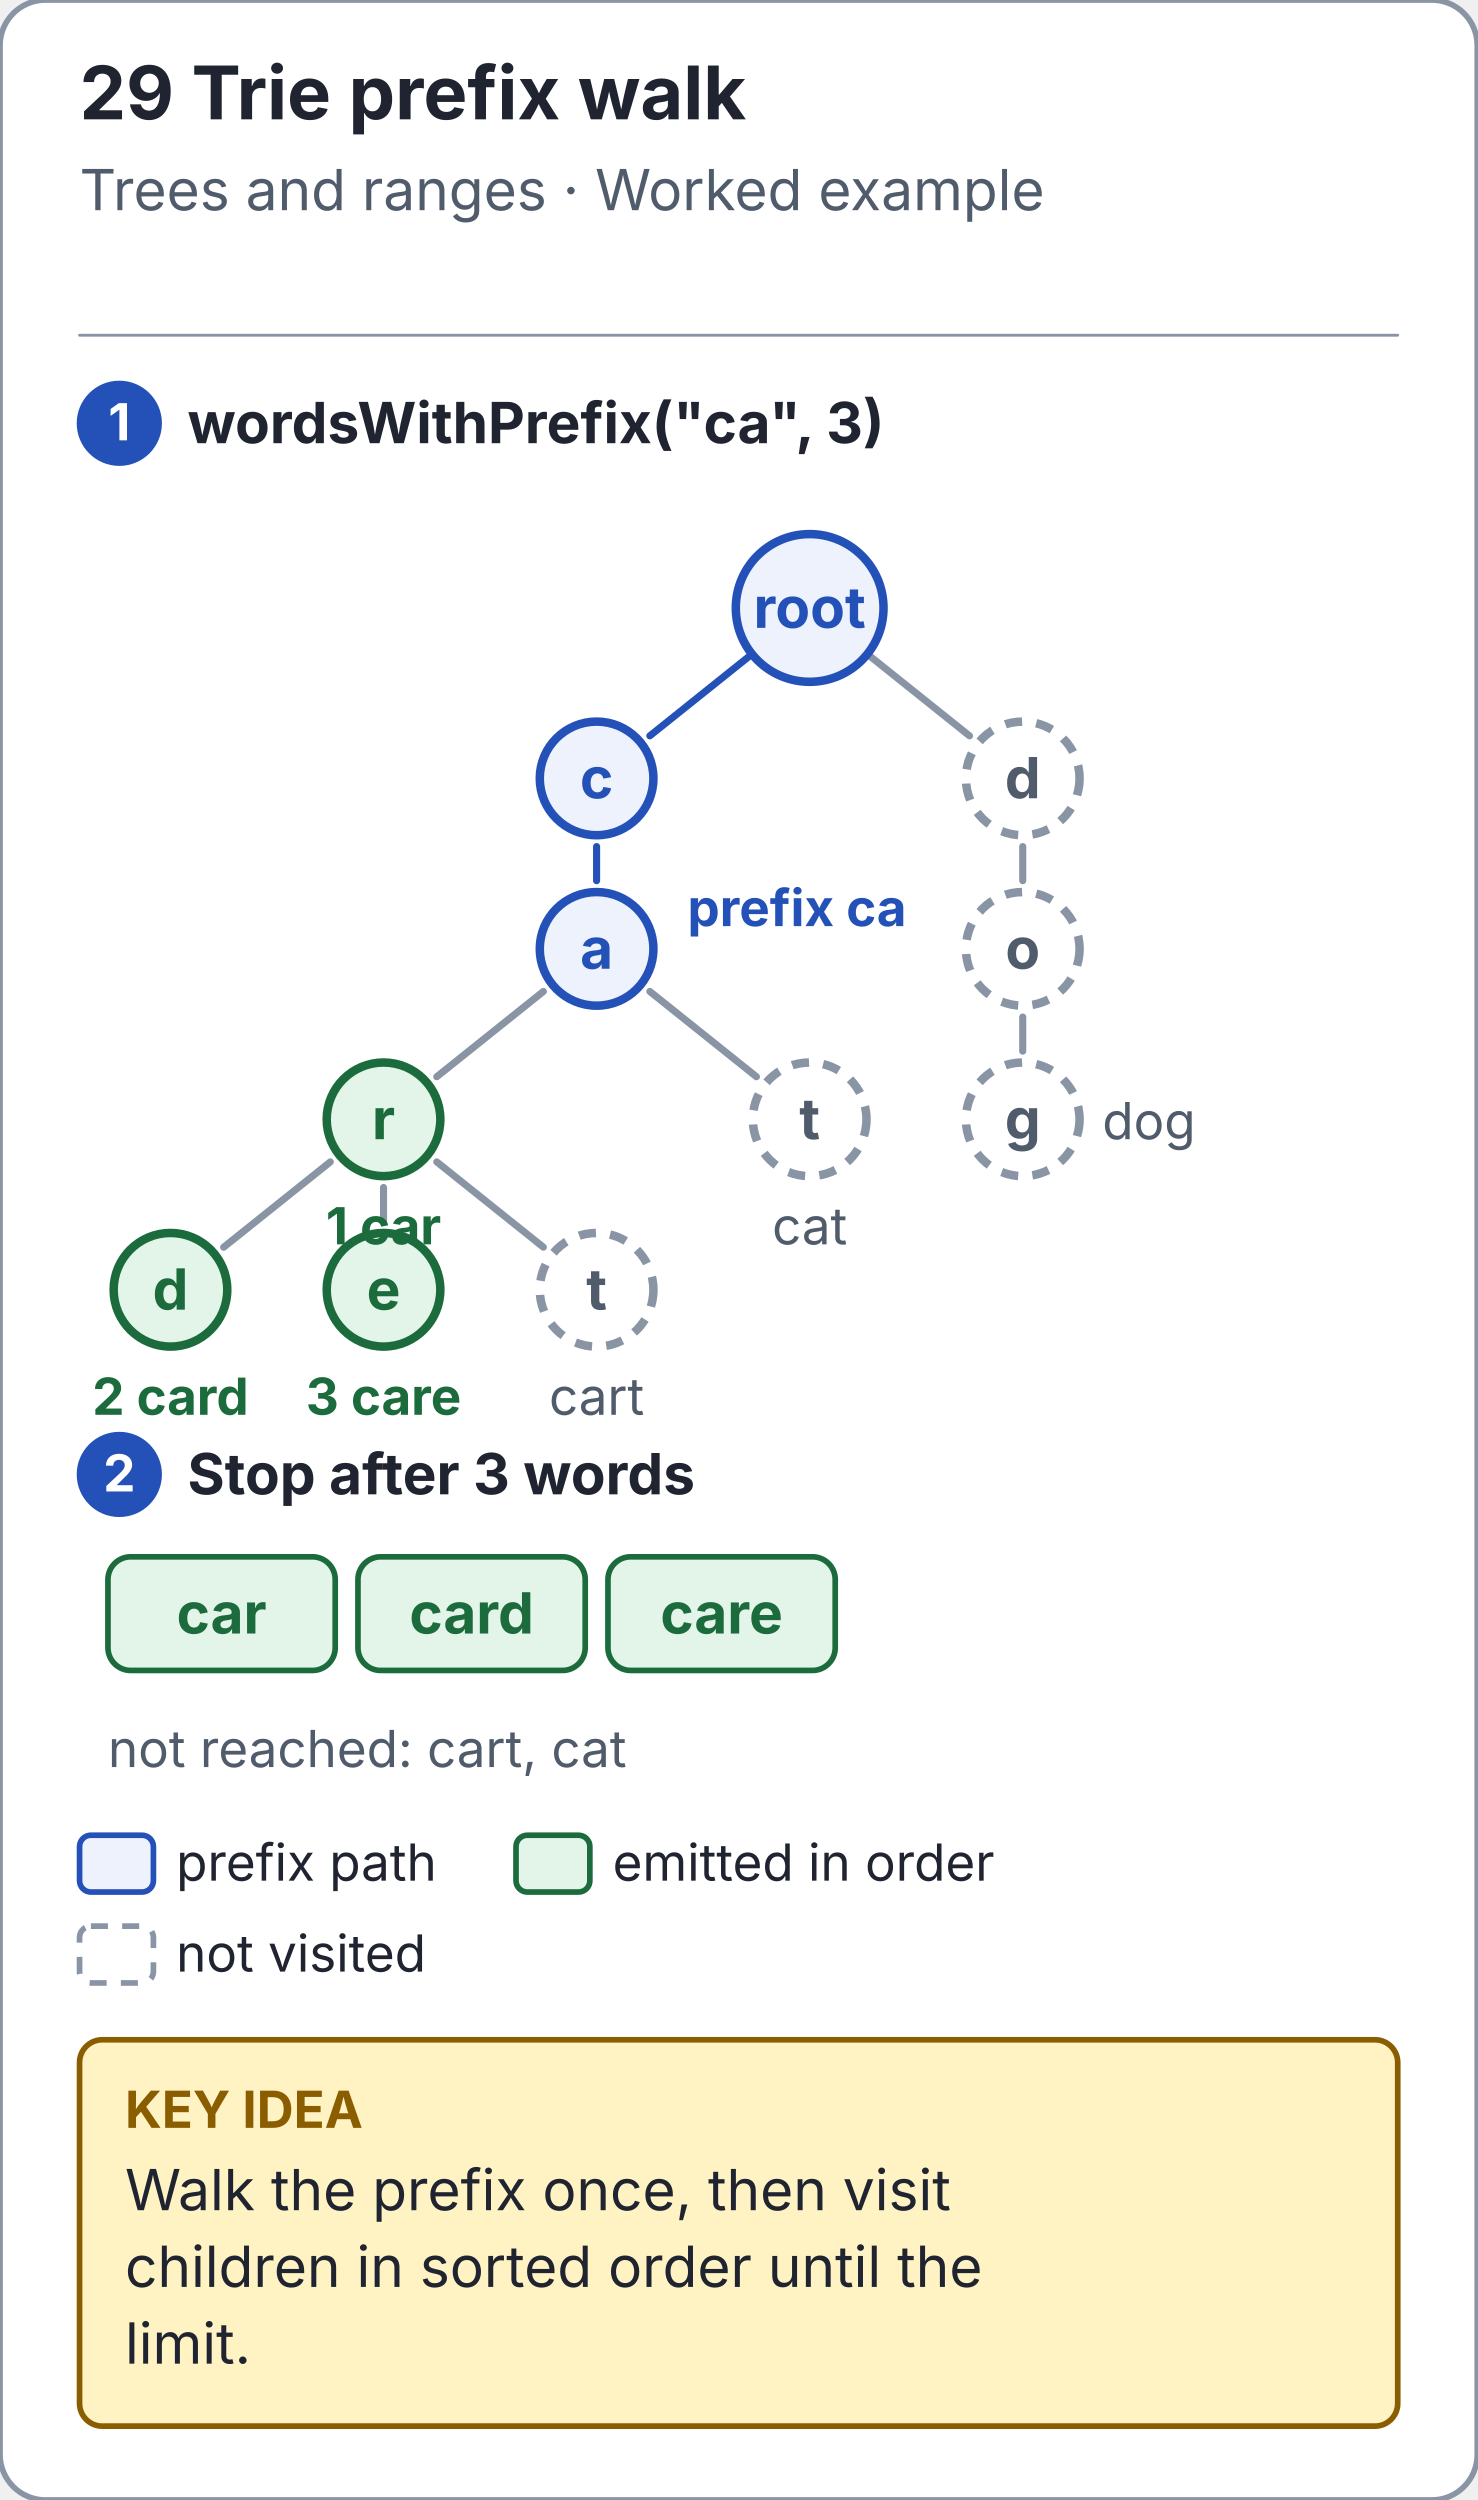
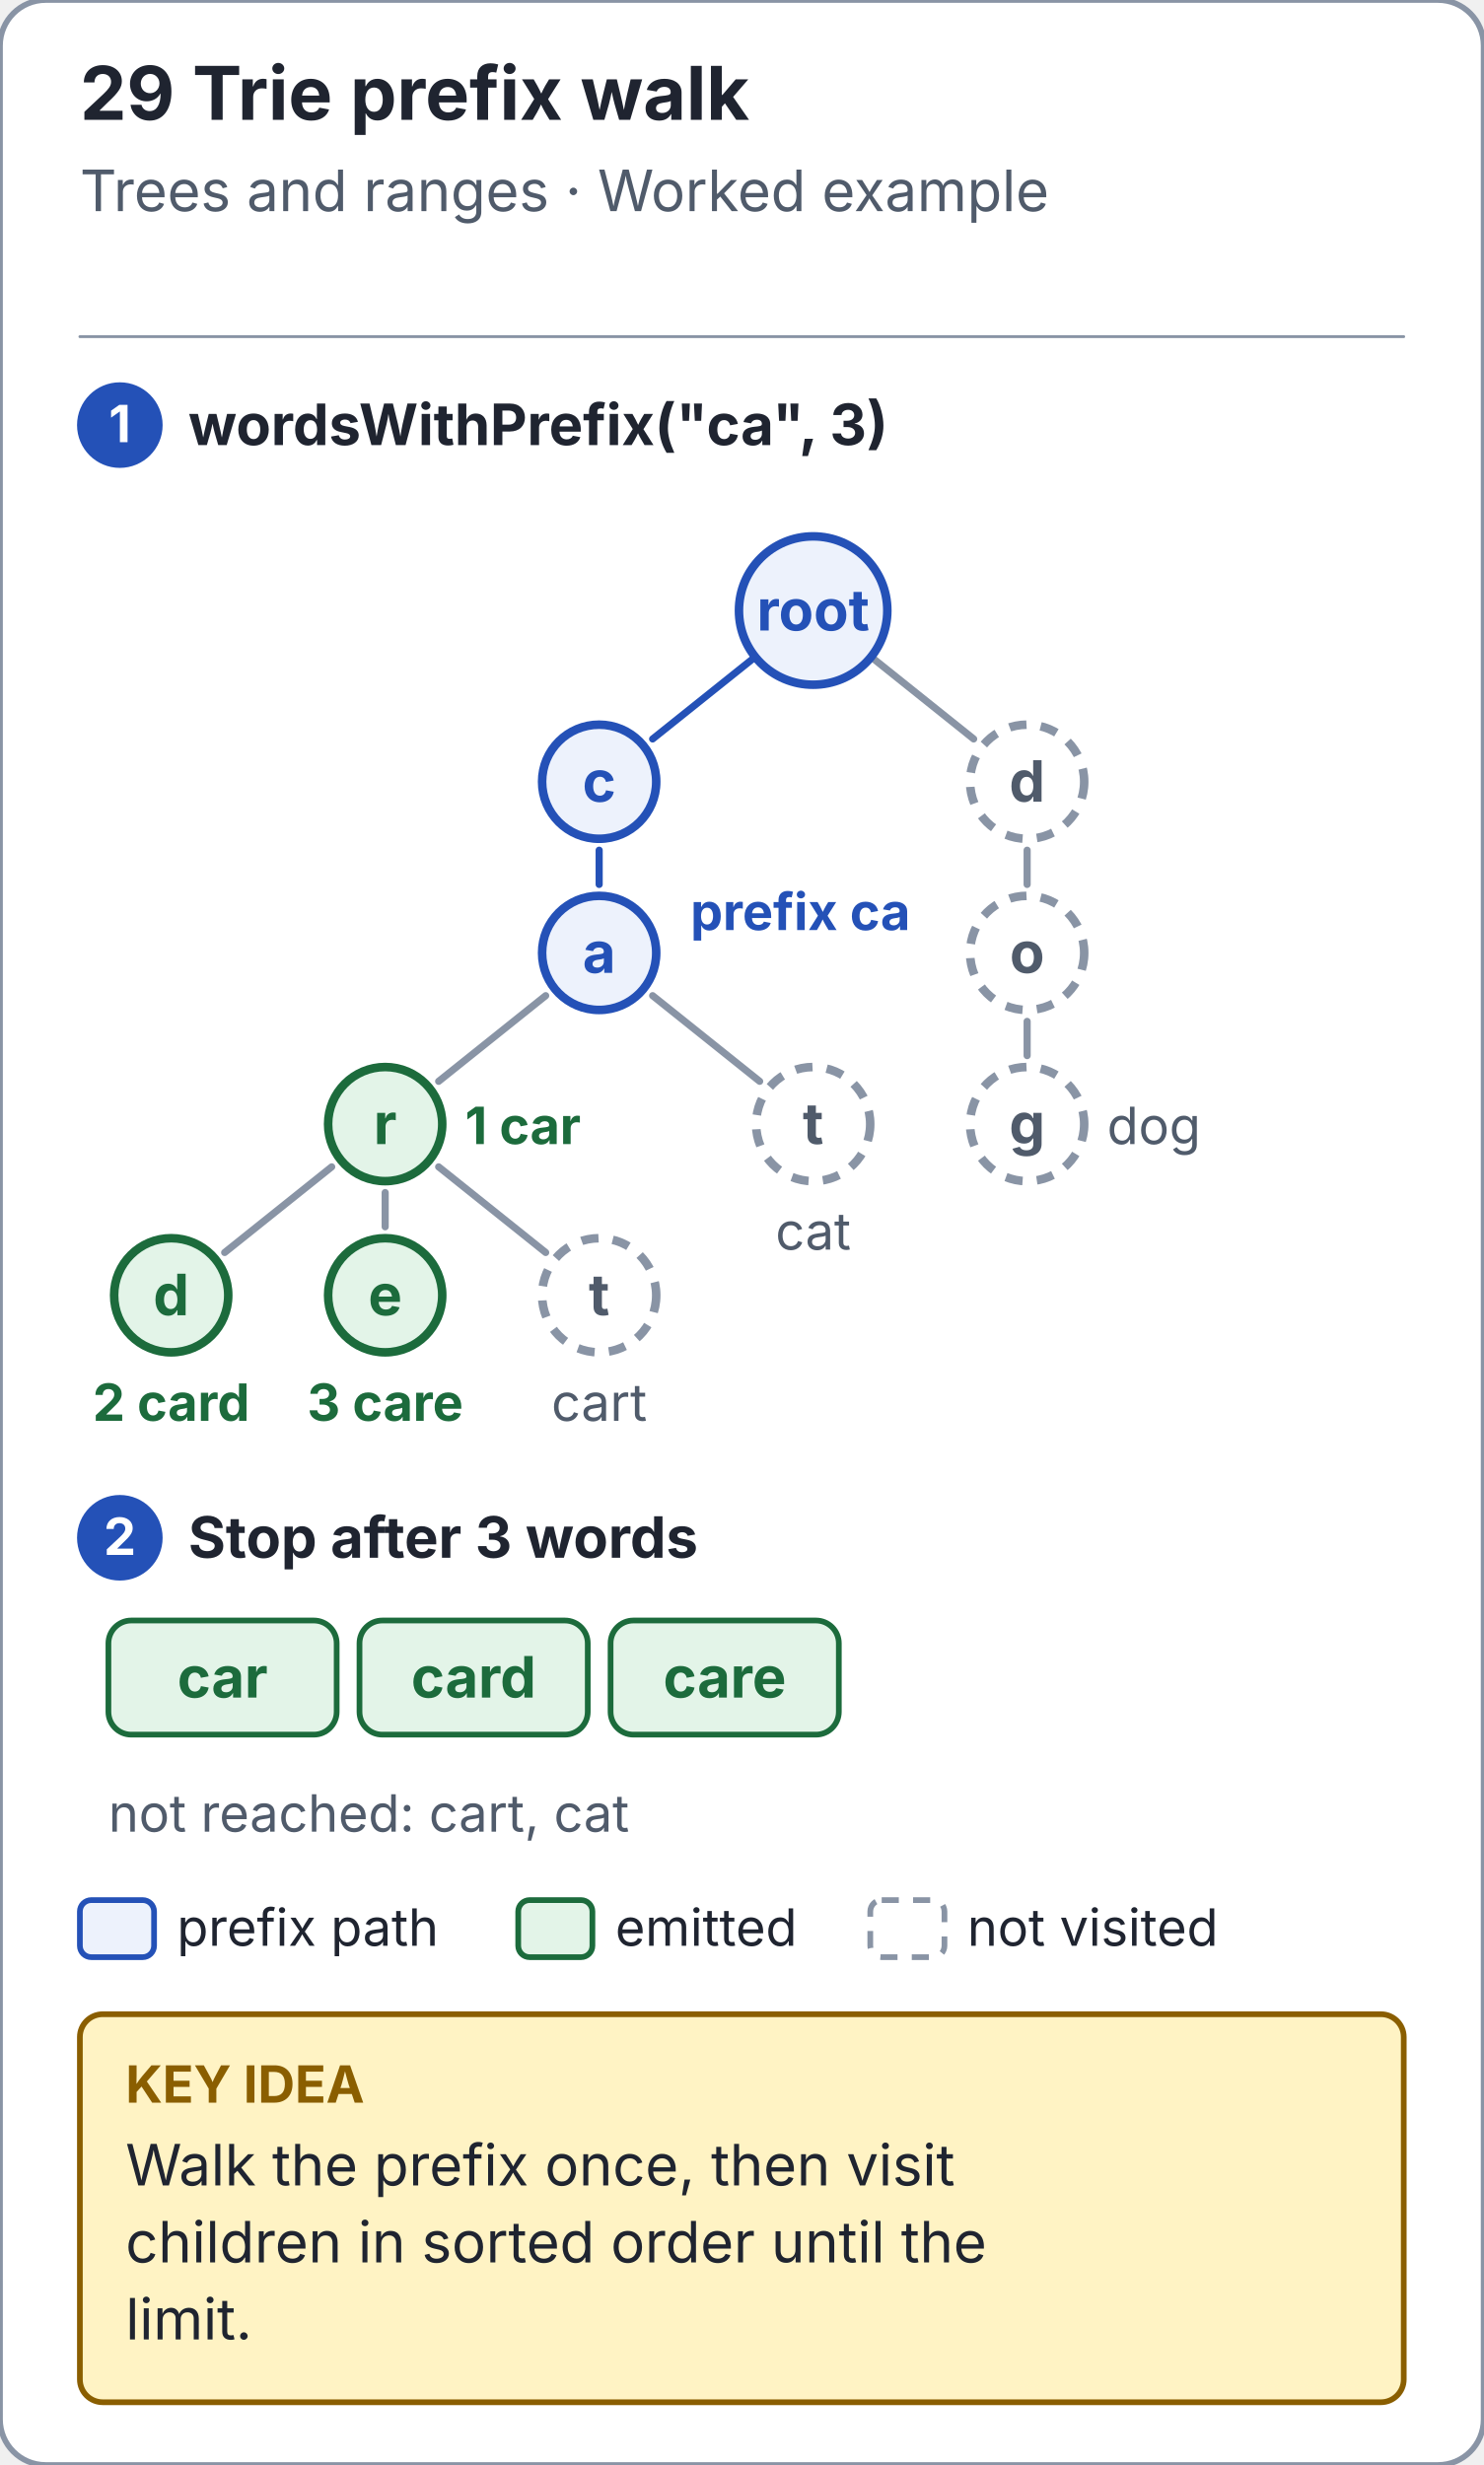
- <svg xmlns="http://www.w3.org/2000/svg" viewBox="0 0 520 880" width="520" height="880" role="img" aria-labelledby="title desc">
+ <svg xmlns="http://www.w3.org/2000/svg" viewBox="0 0 520 864" width="520" height="864" role="img" aria-labelledby="title desc">
  <style>text{font-family:system-ui,-apple-system,BlinkMacSystemFont,"Segoe UI",sans-serif} line,path{stroke-linecap:round;stroke-linejoin:round}</style>
  <defs>
    <marker id="trie-prefix-walk-paper-arrow" markerWidth="9" markerHeight="9" refX="8" refY="4" orient="auto" markerUnits="userSpaceOnUse">
      <path d="M 0 0 L 8 4 L 0 8 Z" fill="#ffffff" />
    </marker>
    <marker id="trie-prefix-walk-ink-arrow" markerWidth="9" markerHeight="9" refX="8" refY="4" orient="auto" markerUnits="userSpaceOnUse">
      <path d="M 0 0 L 8 4 L 0 8 Z" fill="#1f2430" />
    </marker>
    <marker id="trie-prefix-walk-muted-arrow" markerWidth="9" markerHeight="9" refX="8" refY="4" orient="auto" markerUnits="userSpaceOnUse">
      <path d="M 0 0 L 8 4 L 0 8 Z" fill="#505b6b" />
    </marker>
    <marker id="trie-prefix-walk-line-arrow" markerWidth="9" markerHeight="9" refX="8" refY="4" orient="auto" markerUnits="userSpaceOnUse">
      <path d="M 0 0 L 8 4 L 0 8 Z" fill="#8994a5" />
    </marker>
    <marker id="trie-prefix-walk-blue-arrow" markerWidth="9" markerHeight="9" refX="8" refY="4" orient="auto" markerUnits="userSpaceOnUse">
      <path d="M 0 0 L 8 4 L 0 8 Z" fill="#2451b7" />
    </marker>
    <marker id="trie-prefix-walk-soft-arrow" markerWidth="9" markerHeight="9" refX="8" refY="4" orient="auto" markerUnits="userSpaceOnUse">
      <path d="M 0 0 L 8 4 L 0 8 Z" fill="#edf2fc" />
    </marker>
    <marker id="trie-prefix-walk-note-arrow" markerWidth="9" markerHeight="9" refX="8" refY="4" orient="auto" markerUnits="userSpaceOnUse">
      <path d="M 0 0 L 8 4 L 0 8 Z" fill="#fff3c4" />
    </marker>
    <marker id="trie-prefix-walk-gold-arrow" markerWidth="9" markerHeight="9" refX="8" refY="4" orient="auto" markerUnits="userSpaceOnUse">
      <path d="M 0 0 L 8 4 L 0 8 Z" fill="#8a5e00" />
    </marker>
    <marker id="trie-prefix-walk-red-arrow" markerWidth="9" markerHeight="9" refX="8" refY="4" orient="auto" markerUnits="userSpaceOnUse">
      <path d="M 0 0 L 8 4 L 0 8 Z" fill="#bd3026" />
    </marker>
    <marker id="trie-prefix-walk-panel-arrow" markerWidth="9" markerHeight="9" refX="8" refY="4" orient="auto" markerUnits="userSpaceOnUse">
      <path d="M 0 0 L 8 4 L 0 8 Z" fill="#f6f8fb" />
    </marker>
    <marker id="trie-prefix-walk-green-arrow" markerWidth="9" markerHeight="9" refX="8" refY="4" orient="auto" markerUnits="userSpaceOnUse">
      <path d="M 0 0 L 8 4 L 0 8 Z" fill="#1c6b3c" />
    </marker>
    <marker id="trie-prefix-walk-mint-arrow" markerWidth="9" markerHeight="9" refX="8" refY="4" orient="auto" markerUnits="userSpaceOnUse">
      <path d="M 0 0 L 8 4 L 0 8 Z" fill="#e3f4e8" />
    </marker>
    <marker id="trie-prefix-walk-violet-arrow" markerWidth="9" markerHeight="9" refX="8" refY="4" orient="auto" markerUnits="userSpaceOnUse">
      <path d="M 0 0 L 8 4 L 0 8 Z" fill="#6b3fb8" />
    </marker>
    <marker id="trie-prefix-walk-lilac-arrow" markerWidth="9" markerHeight="9" refX="8" refY="4" orient="auto" markerUnits="userSpaceOnUse">
      <path d="M 0 0 L 8 4 L 0 8 Z" fill="#f0eafb" />
    </marker>
    <marker id="trie-prefix-walk-rose-arrow" markerWidth="9" markerHeight="9" refX="8" refY="4" orient="auto" markerUnits="userSpaceOnUse">
      <path d="M 0 0 L 8 4 L 0 8 Z" fill="#fde9e7" />
    </marker>
  </defs>
-   <rect x="0" y="0" width="520" height="880" rx="16" fill="#ffffff" stroke="#8994a5" stroke-width="2" />
+   <rect x="0" y="0" width="520" height="864" rx="16" fill="#ffffff" stroke="#8994a5" stroke-width="2" />
  <text x="28" y="42" font-size="26" fill="#1f2430" text-anchor="start" font-weight="700">29  Trie prefix walk</text>
  <text x="28" y="74" font-size="20" fill="#505b6b" text-anchor="start" font-weight="400">Trees and ranges · Worked example</text>
  <line x1="28" y1="118" x2="492" y2="118" stroke="#8994a5" stroke-width="1" />
  <circle cx="42" cy="149" r="14" fill="#2451b7" stroke="#2451b7" stroke-width="2" />
  <text x="42" y="155" font-size="18" fill="#ffffff" text-anchor="middle" font-weight="700">1</text>
  <text x="66" y="156" font-size="20" fill="#1f2430" text-anchor="start" font-weight="700">wordsWithPrefix("ca", 3)</text>
  <line x1="266.26" y1="228.99" x2="228.74" y2="259.01" stroke="#2451b7" stroke-width="2.5" />
  <line x1="303.74" y1="228.99" x2="341.26" y2="259.01" stroke="#8994a5" stroke-width="2.5" />
  <line x1="210.0" y1="298.0" x2="210.0" y2="310.0" stroke="#2451b7" stroke-width="2.5" />
  <line x1="360.0" y1="298.0" x2="360.0" y2="310.0" stroke="#8994a5" stroke-width="2.5" />
  <line x1="191.26" y1="348.99" x2="153.74" y2="379.01" stroke="#8994a5" stroke-width="2.5" />
  <line x1="228.74" y1="348.99" x2="266.26" y2="379.01" stroke="#8994a5" stroke-width="2.5" />
  <line x1="360.0" y1="358.0" x2="360.0" y2="370.0" stroke="#8994a5" stroke-width="2.5" />
  <line x1="116.26" y1="408.99" x2="78.74" y2="439.01" stroke="#8994a5" stroke-width="2.5" />
  <line x1="135.0" y1="418.0" x2="135.0" y2="430.0" stroke="#8994a5" stroke-width="2.5" />
  <line x1="153.74" y1="408.99" x2="191.26" y2="439.01" stroke="#8994a5" stroke-width="2.5" />
  <circle cx="60" cy="454" r="20" fill="#e3f4e8" stroke="#1c6b3c" stroke-width="3" />
  <text x="60" y="461" font-size="20" fill="#1c6b3c" text-anchor="middle" font-weight="700">d</text>
  <circle cx="135" cy="454" r="20" fill="#e3f4e8" stroke="#1c6b3c" stroke-width="3" />
  <text x="135" y="461" font-size="20" fill="#1c6b3c" text-anchor="middle" font-weight="700">e</text>
  <circle cx="210" cy="454" r="20" fill="#ffffff" stroke="#8994a5" stroke-width="3" stroke-dasharray="6 5" />
  <text x="210" y="461" font-size="20" fill="#505b6b" text-anchor="middle" font-weight="700">t</text>
  <circle cx="135.0" cy="394" r="20" fill="#e3f4e8" stroke="#1c6b3c" stroke-width="3" />
  <text x="135.0" y="401" font-size="20" fill="#1c6b3c" text-anchor="middle" font-weight="700">r</text>
  <circle cx="285" cy="394" r="20" fill="#ffffff" stroke="#8994a5" stroke-width="3" stroke-dasharray="6 5" />
  <text x="285" y="401" font-size="20" fill="#505b6b" text-anchor="middle" font-weight="700">t</text>
  <circle cx="210.0" cy="334" r="20" fill="#edf2fc" stroke="#2451b7" stroke-width="3" />
  <text x="210.0" y="341" font-size="20" fill="#2451b7" text-anchor="middle" font-weight="700">a</text>
  <circle cx="210.0" cy="274" r="20" fill="#edf2fc" stroke="#2451b7" stroke-width="3" />
  <text x="210.0" y="281" font-size="20" fill="#2451b7" text-anchor="middle" font-weight="700">c</text>
  <circle cx="360" cy="394" r="20" fill="#ffffff" stroke="#8994a5" stroke-width="3" stroke-dasharray="6 5" />
  <text x="360" y="401" font-size="20" fill="#505b6b" text-anchor="middle" font-weight="700">g</text>
  <circle cx="360.0" cy="334" r="20" fill="#ffffff" stroke="#8994a5" stroke-width="3" stroke-dasharray="6 5" />
  <text x="360.0" y="341" font-size="20" fill="#505b6b" text-anchor="middle" font-weight="700">o</text>
  <circle cx="360.0" cy="274" r="20" fill="#ffffff" stroke="#8994a5" stroke-width="3" stroke-dasharray="6 5" />
  <text x="360.0" y="281" font-size="20" fill="#505b6b" text-anchor="middle" font-weight="700">d</text>
  <circle cx="285.0" cy="214" r="26" fill="#edf2fc" stroke="#2451b7" stroke-width="3" />
  <text x="285.0" y="221" font-size="20" fill="#2451b7" text-anchor="middle" font-weight="700">root</text>
  <text x="242.0" y="326" font-size="18" fill="#2451b7" text-anchor="start" font-weight="700">prefix ca</text>
-   <text x="135.0" y="438" font-size="18" fill="#1c6b3c" text-anchor="middle" font-weight="700">1  car</text>
+   <text x="163.0" y="401" font-size="18" fill="#1c6b3c" text-anchor="start" font-weight="700">1  car</text>
  <text x="60" y="498" font-size="18" fill="#1c6b3c" text-anchor="middle" font-weight="700">2  card</text>
  <text x="135" y="498" font-size="18" fill="#1c6b3c" text-anchor="middle" font-weight="700">3  care</text>
  <text x="210" y="498" font-size="18" fill="#505b6b" text-anchor="middle" font-weight="400">cart</text>
  <text x="285" y="438" font-size="18" fill="#505b6b" text-anchor="middle" font-weight="400">cat</text>
  <text x="388" y="401" font-size="18" fill="#505b6b" text-anchor="start" font-weight="400">dog</text>
-   <circle cx="42" cy="519" r="14" fill="#2451b7" stroke="#2451b7" stroke-width="2" />
-   <text x="42" y="525" font-size="18" fill="#ffffff" text-anchor="middle" font-weight="700">2</text>
-   <text x="66" y="526" font-size="20" fill="#1f2430" text-anchor="start" font-weight="700">Stop after 3 words</text>
-   <rect x="38" y="548" width="80" height="40" rx="8" fill="#e3f4e8" stroke="#1c6b3c" stroke-width="2" />
-   <text x="78.0" y="575.0" font-size="20" fill="#1c6b3c" text-anchor="middle" font-weight="700">car</text>
-   <rect x="126" y="548" width="80" height="40" rx="8" fill="#e3f4e8" stroke="#1c6b3c" stroke-width="2" />
-   <text x="166.0" y="575.0" font-size="20" fill="#1c6b3c" text-anchor="middle" font-weight="700">card</text>
-   <rect x="214" y="548" width="80" height="40" rx="8" fill="#e3f4e8" stroke="#1c6b3c" stroke-width="2" />
-   <text x="254.0" y="575.0" font-size="20" fill="#1c6b3c" text-anchor="middle" font-weight="700">care</text>
-   <text x="38" y="622" font-size="18" fill="#505b6b" text-anchor="start" font-weight="400">not reached: cart, cat</text>
-   <rect x="28" y="646" width="26" height="20" rx="4" fill="#edf2fc" stroke="#2451b7" stroke-width="2" />
-   <text x="62" y="662" font-size="18" fill="#1f2430" text-anchor="start" font-weight="400">prefix path</text>
-   <rect x="181.632" y="646" width="26" height="20" rx="4" fill="#e3f4e8" stroke="#1c6b3c" stroke-width="2" />
-   <text x="215.632" y="662" font-size="18" fill="#1f2430" text-anchor="start" font-weight="400">emitted in order</text>
-   <rect x="28" y="678" width="26" height="20" rx="4" fill="#ffffff" stroke="#8994a5" stroke-width="2" stroke-dasharray="6 5" />
-   <text x="62" y="694" font-size="18" fill="#1f2430" text-anchor="start" font-weight="400">not visited</text>
-   <rect x="28" y="718" width="464" height="136" rx="8" fill="#fff3c4" stroke="#8a5e00" stroke-width="2" />
-   <text x="44" y="749" font-size="18" fill="#8a5e00" text-anchor="start" font-weight="700">KEY IDEA</text>
-   <text x="44" y="778" font-size="20" fill="#1f2430" text-anchor="start" font-weight="400">Walk the prefix once, then visit</text>
-   <text x="44" y="805" font-size="20" fill="#1f2430" text-anchor="start" font-weight="400">children in sorted order until the</text>
-   <text x="44" y="832" font-size="20" fill="#1f2430" text-anchor="start" font-weight="400">limit.</text>
+   <circle cx="42" cy="539" r="14" fill="#2451b7" stroke="#2451b7" stroke-width="2" />
+   <text x="42" y="545" font-size="18" fill="#ffffff" text-anchor="middle" font-weight="700">2</text>
+   <text x="66" y="546" font-size="20" fill="#1f2430" text-anchor="start" font-weight="700">Stop after 3 words</text>
+   <rect x="38" y="568" width="80" height="40" rx="8" fill="#e3f4e8" stroke="#1c6b3c" stroke-width="2" />
+   <text x="78.0" y="595.0" font-size="20" fill="#1c6b3c" text-anchor="middle" font-weight="700">car</text>
+   <rect x="126" y="568" width="80" height="40" rx="8" fill="#e3f4e8" stroke="#1c6b3c" stroke-width="2" />
+   <text x="166.0" y="595.0" font-size="20" fill="#1c6b3c" text-anchor="middle" font-weight="700">card</text>
+   <rect x="214" y="568" width="80" height="40" rx="8" fill="#e3f4e8" stroke="#1c6b3c" stroke-width="2" />
+   <text x="254.0" y="595.0" font-size="20" fill="#1c6b3c" text-anchor="middle" font-weight="700">care</text>
+   <text x="38" y="642" font-size="18" fill="#505b6b" text-anchor="start" font-weight="400">not reached: cart, cat</text>
+   <rect x="28" y="666" width="26" height="20" rx="4" fill="#edf2fc" stroke="#2451b7" stroke-width="2" />
+   <text x="62" y="682" font-size="18" fill="#1f2430" text-anchor="start" font-weight="400">prefix path</text>
+   <rect x="181.632" y="666" width="26" height="20" rx="4" fill="#e3f4e8" stroke="#1c6b3c" stroke-width="2" />
+   <text x="215.632" y="682" font-size="18" fill="#1f2430" text-anchor="start" font-weight="400">emitted</text>
+   <rect x="305.024" y="666" width="26" height="20" rx="4" fill="#ffffff" stroke="#8994a5" stroke-width="2" stroke-dasharray="6 5" />
+   <text x="339.024" y="682" font-size="18" fill="#1f2430" text-anchor="start" font-weight="400">not visited</text>
+   <rect x="28" y="706" width="464" height="136" rx="8" fill="#fff3c4" stroke="#8a5e00" stroke-width="2" />
+   <text x="44" y="737" font-size="18" fill="#8a5e00" text-anchor="start" font-weight="700">KEY IDEA</text>
+   <text x="44" y="766" font-size="20" fill="#1f2430" text-anchor="start" font-weight="400">Walk the prefix once, then visit</text>
+   <text x="44" y="793" font-size="20" fill="#1f2430" text-anchor="start" font-weight="400">children in sorted order until the</text>
+   <text x="44" y="820" font-size="20" fill="#1f2430" text-anchor="start" font-weight="400">limit.</text>
</svg>
